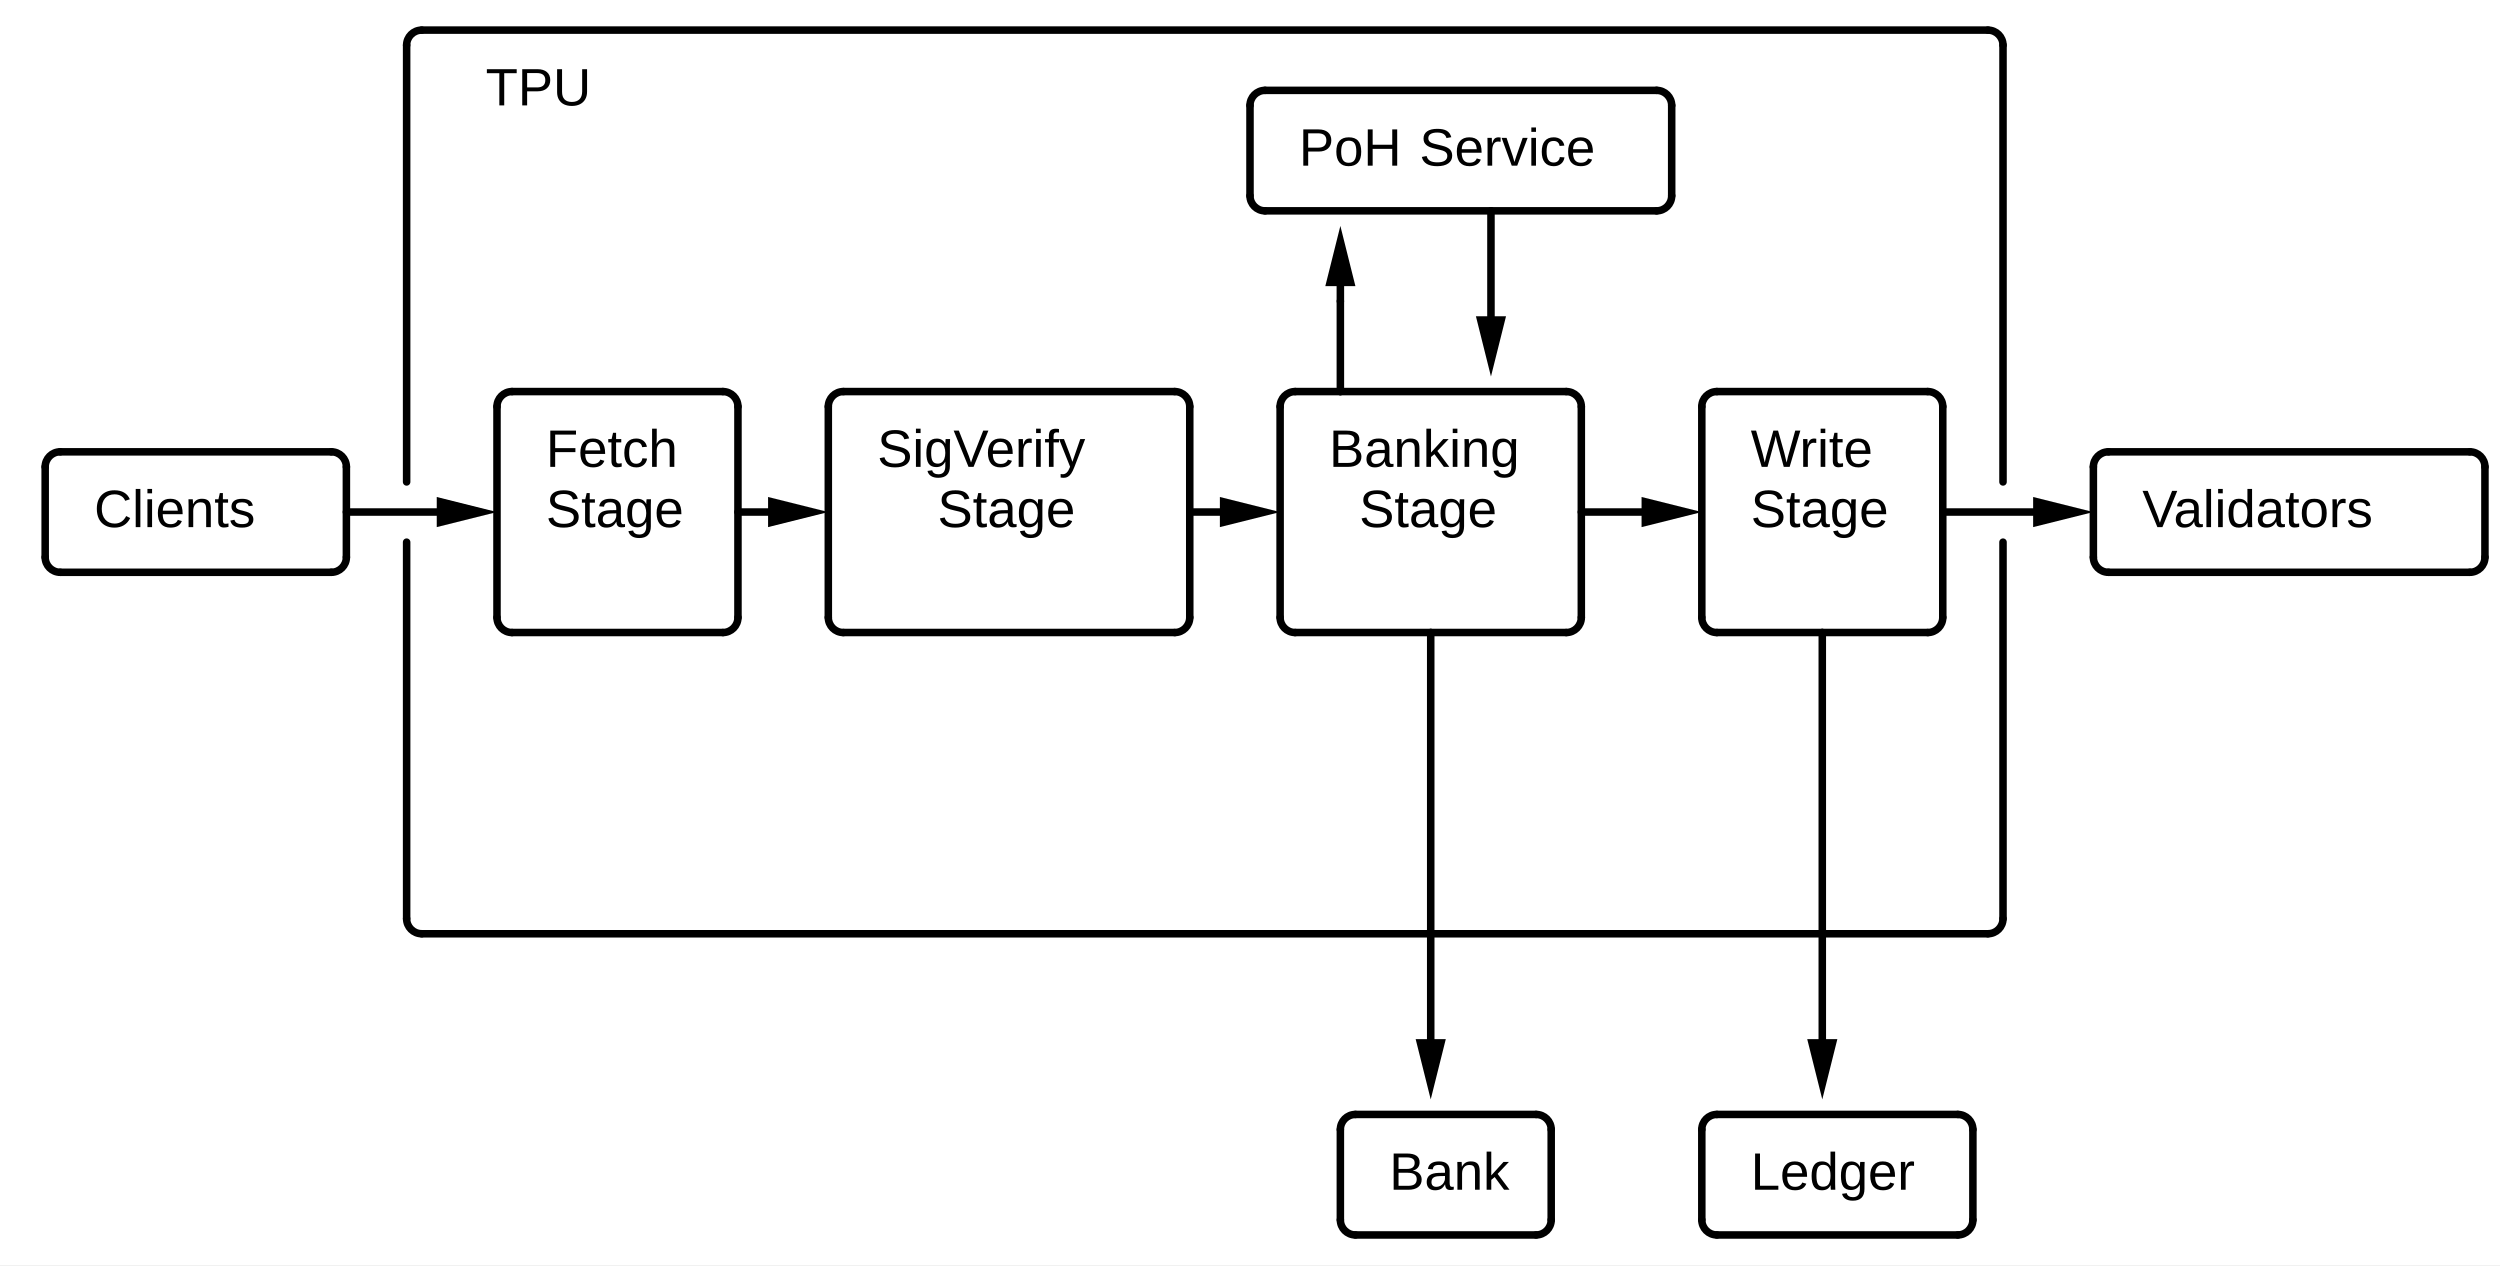
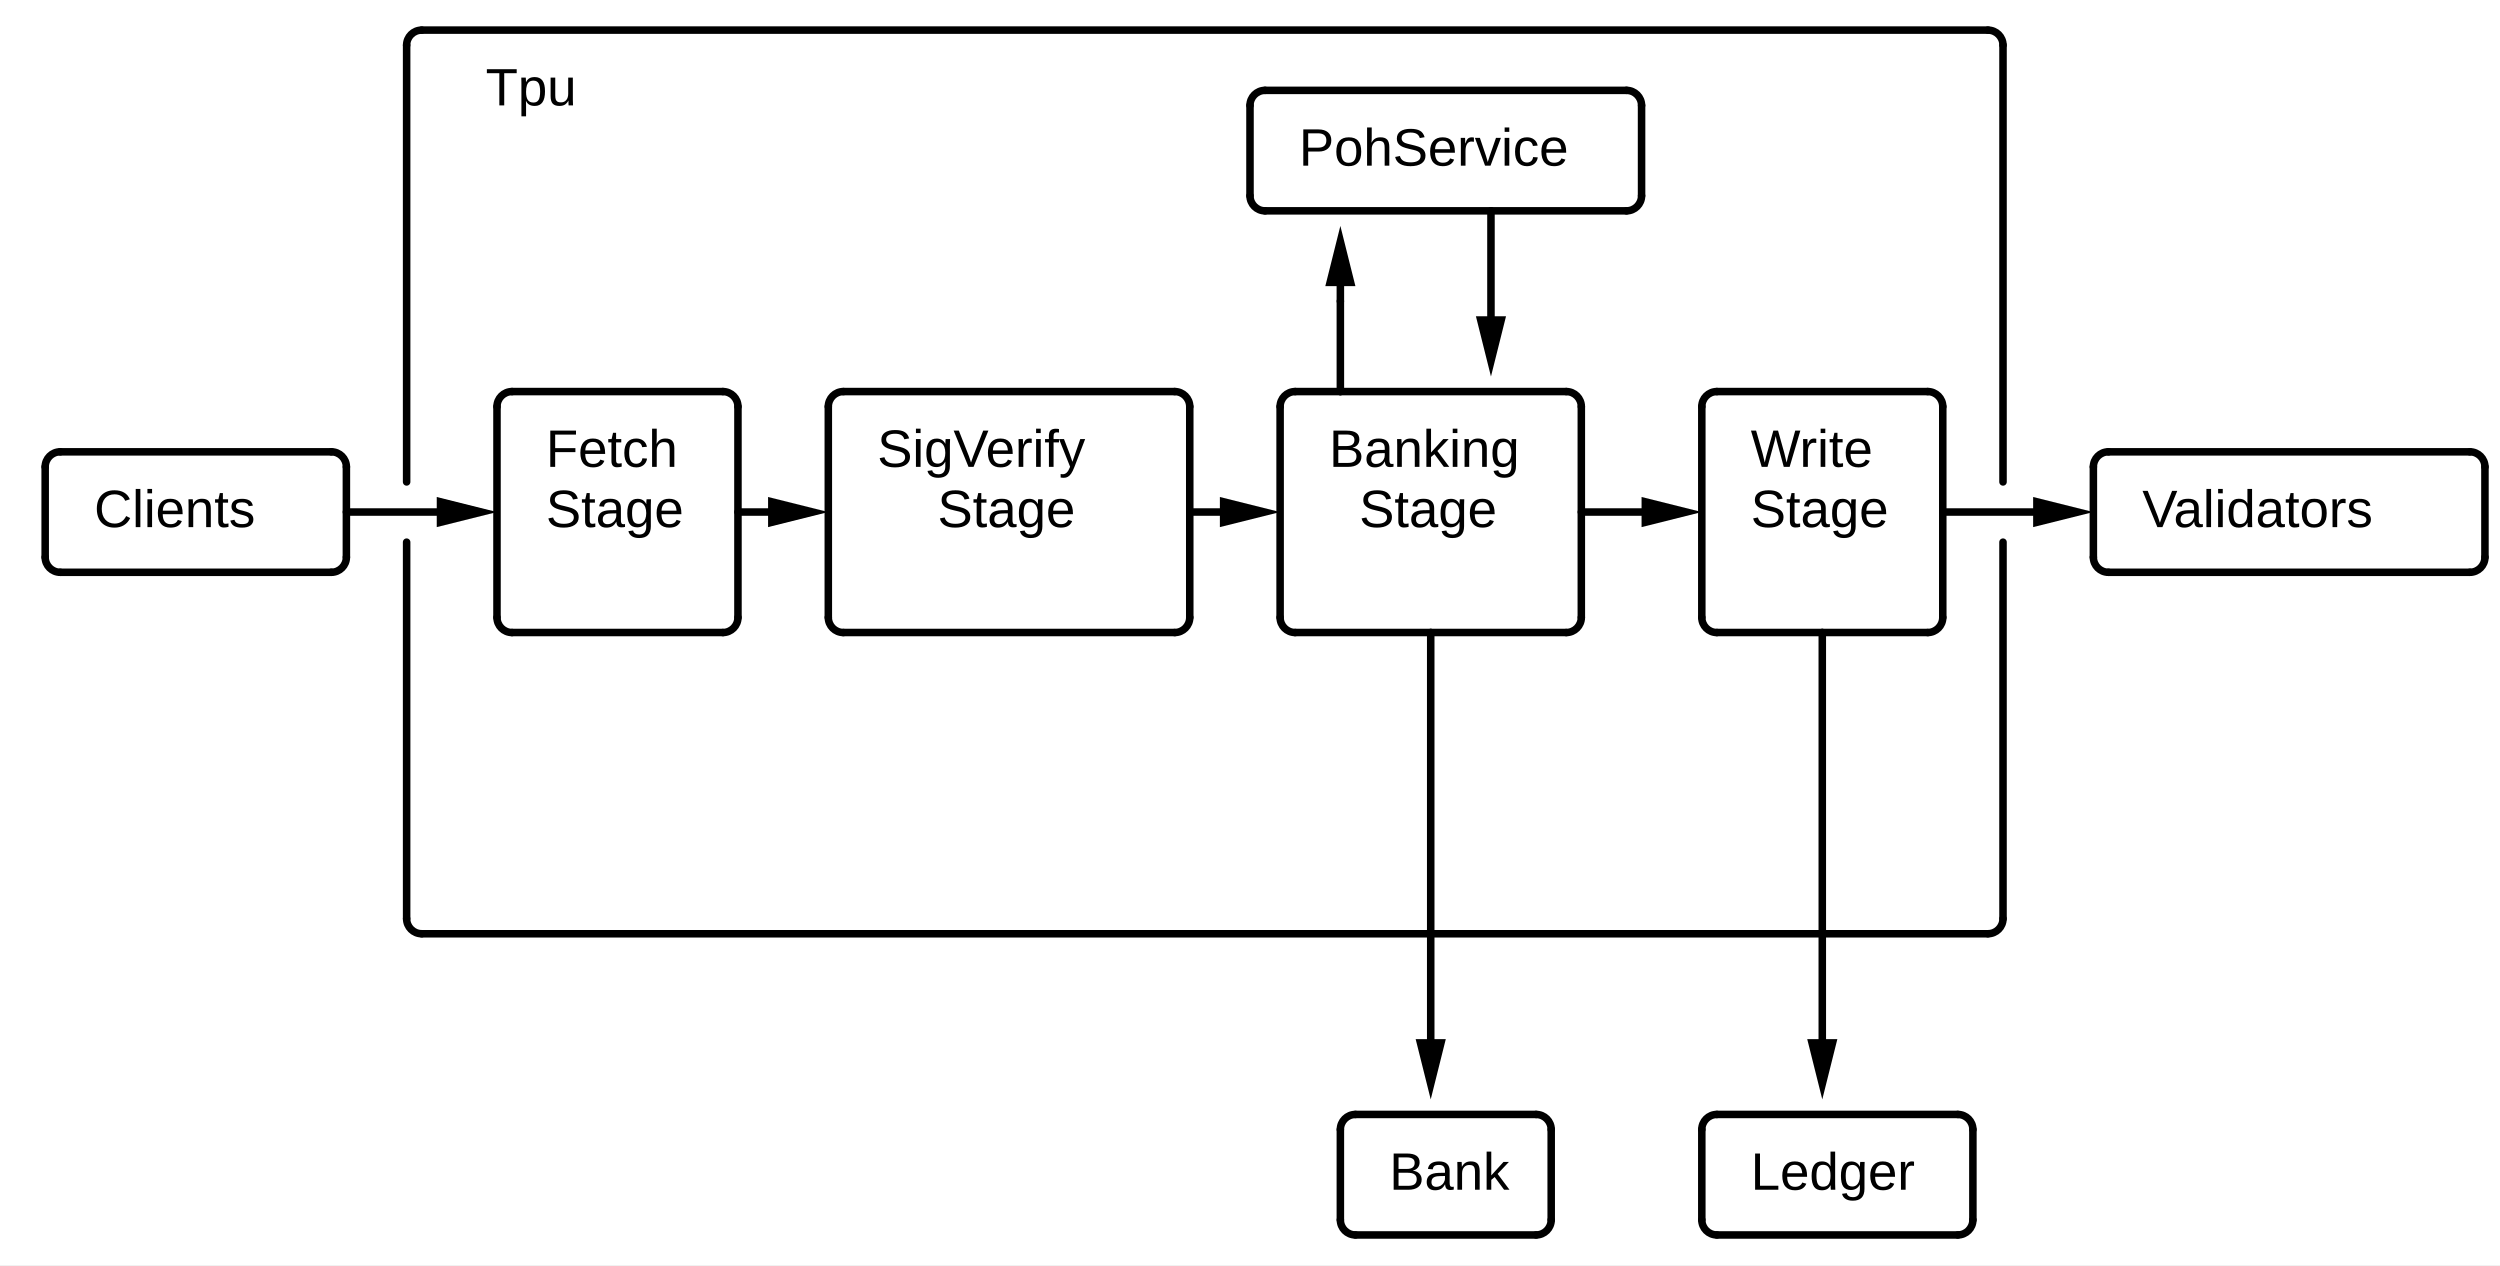
<svg xmlns="http://www.w3.org/2000/svg" class="bob" font-family="arial" font-size="14" height="336" width="664">
  <defs>
    <marker id="triangle" markerHeight="8" markerWidth="8" orient="auto" refX="4" refY="2" viewBox="0 0 8 4">
      <polygon fill="black" points="0,0 0,4 8,2 0,0" />
    </marker>
    <marker id="clear_triangle" markerHeight="10" markerWidth="10" orient="auto" refX="1" refY="7" viewBox="0 0 20 14">
      <polygon fill="none" points="2,2 2,12 18,7 2,2" stroke="black" stroke-width="2" />
    </marker>
    <marker id="circle" markerHeight="5" markerWidth="5" orient="auto" refX="10" refY="10" viewBox="0 0 20 20">
      <circle cx="10" cy="10" fill="black" r="8" />
    </marker>
    <marker id="square" markerHeight="5" markerWidth="5" orient="auto" refX="10" refY="10" viewBox="0 0 20 20">
      <rect fill="black" height="20" width="20" x="0" y="0" />
    </marker>
    <marker id="open_circle" markerHeight="10" markerWidth="10" orient="auto" refX="10" refY="10" viewBox="0 0 20 20">
      <circle cx="10" cy="10" fill="white" r="4" stroke="black" stroke-width="2" />
    </marker>
    <marker id="big_open_circle" markerHeight="20" markerWidth="20" orient="auto" refX="20" refY="20" viewBox="0 0 40 40">
      <circle cx="20" cy="20" fill="white" r="6" stroke="black" stroke-width="2" />
    </marker>
  </defs>
  <style type="text/css">

    line,path {
      stroke: black;
      stroke-width: 2;
      stroke-opacity: 1;
      fill-opacity: 1;
      stroke-linecap: round;
      stroke-linejoin: miter;
    }
    line.dashed {
        stroke-dasharray: 5;
    }
    circle.solid {
      fill:black;
      stroke: black;
      stroke-width: 2;
      stroke-opacity: 1;
      fill-opacity: 1;
      stroke-linecap: round;
      stroke-linejoin: miter;
    }
    circle.open {
      fill:none;
      stroke: black;
      stroke-width: 2;
      stroke-opacity: 1;
      fill-opacity: 1;
      stroke-linecap: round;
      stroke-linejoin: miter;
    }
    tspan.head{
        fill: none;
        stroke: none;
    }
    
</style>
  <rect fill="white" height="336" width="664" x="0" y="0" />
  <g>
    <line x1="12" x2="12" y1="124" y2="148" />
    <path d="M 12 148 A 4 4 0 0 0 16 152" fill="none" />
    <path d="M 16 120 A 4 4 0 0 0 12 124" fill="none" />
  </g>
  <g>
    <line x1="16" x2="88" y1="120" y2="120" />
    <path d="M 92 124 A 4 4 0 0 0 88 120" fill="none" />
  </g>
  <g>
    <line x1="16" x2="88" y1="152" y2="152" />
    <path d="M 88 152 A 4 4 0 0 0 92 148" fill="none" />
  </g>
  <g>
    <line x1="92" x2="92" y1="124" y2="148" />
  </g>
  <g>
    <line marker-end="url(#triangle)" x1="92" x2="124" y1="136" y2="136" />
  </g>
  <g>
    <line x1="108" x2="108" y1="12" y2="128" />
    <path d="M 112 8 A 4 4 0 0 0 108 12" fill="none" />
  </g>
  <g>
    <line x1="108" x2="108" y1="144" y2="244" />
    <path d="M 108 244 A 4 4 0 0 0 112 248" fill="none" />
  </g>
  <g>
    <line x1="112" x2="528" y1="8" y2="8" />
    <path d="M 532 12 A 4 4 0 0 0 528 8" fill="none" />
  </g>
  <g>
    <line x1="112" x2="380" y1="248" y2="248" />
    <line x1="380" x2="484" y1="248" y2="248" />
    <line x1="484" x2="528" y1="248" y2="248" />
    <path d="M 528 248 A 4 4 0 0 0 532 244" fill="none" />
  </g>
  <g>
    <line x1="132" x2="132" y1="108" y2="164" />
    <path d="M 132 164 A 4 4 0 0 0 136 168" fill="none" />
    <path d="M 136 104 A 4 4 0 0 0 132 108" fill="none" />
  </g>
  <g>
    <line x1="136" x2="192" y1="104" y2="104" />
    <path d="M 196 108 A 4 4 0 0 0 192 104" fill="none" />
  </g>
  <g>
    <line x1="136" x2="192" y1="168" y2="168" />
    <path d="M 192 168 A 4 4 0 0 0 196 164" fill="none" />
  </g>
  <g>
    <line x1="196" x2="196" y1="108" y2="164" />
  </g>
  <g>
    <line marker-end="url(#triangle)" x1="196" x2="212" y1="136" y2="136" />
  </g>
  <g>
    <line x1="220" x2="220" y1="108" y2="164" />
    <path d="M 220 164 A 4 4 0 0 0 224 168" fill="none" />
    <path d="M 224 104 A 4 4 0 0 0 220 108" fill="none" />
  </g>
  <g>
    <line x1="224" x2="312" y1="104" y2="104" />
    <path d="M 316 108 A 4 4 0 0 0 312 104" fill="none" />
  </g>
  <g>
    <line x1="224" x2="312" y1="168" y2="168" />
    <path d="M 312 168 A 4 4 0 0 0 316 164" fill="none" />
  </g>
  <g>
    <line x1="316" x2="316" y1="108" y2="164" />
  </g>
  <g>
    <line marker-end="url(#triangle)" x1="316" x2="332" y1="136" y2="136" />
  </g>
  <g>
    <line x1="332" x2="332" y1="28" y2="52" />
    <path d="M 332 52 A 4 4 0 0 0 336 56" fill="none" />
    <path d="M 336 24 A 4 4 0 0 0 332 28" fill="none" />
  </g>
  <g>
-     <line x1="336" x2="440" y1="24" y2="24" />
-     <path d="M 444 28 A 4 4 0 0 0 440 24" fill="none" />
+     <line x1="336" x2="432" y1="24" y2="24" />
+     <path d="M 436 28 A 4 4 0 0 0 432 24" fill="none" />
  </g>
  <g>
    <line x1="336" x2="396" y1="56" y2="56" />
    <line marker-end="url(#triangle)" x1="396" x2="396" y1="56" y2="92" />
-     <line x1="396" x2="440" y1="56" y2="56" />
-     <path d="M 440 56 A 4 4 0 0 0 444 52" fill="none" />
+     <line x1="396" x2="432" y1="56" y2="56" />
+     <path d="M 432 56 A 4 4 0 0 0 436 52" fill="none" />
  </g>
  <g>
    <line x1="340" x2="340" y1="108" y2="164" />
    <path d="M 340 164 A 4 4 0 0 0 344 168" fill="none" />
    <path d="M 344 104 A 4 4 0 0 0 340 108" fill="none" />
  </g>
  <g>
    <line x1="344" x2="356" y1="104" y2="104" />
    <line x1="356" x2="356" y1="80" y2="104" />
    <line x1="356" x2="416" y1="104" y2="104" />
    <path d="M 420 108 A 4 4 0 0 0 416 104" fill="none" />
  </g>
  <g>
    <line x1="344" x2="380" y1="168" y2="168" />
    <line marker-end="url(#triangle)" x1="380" x2="380" y1="168" y2="284" />
    <line x1="380" x2="416" y1="168" y2="168" />
    <path d="M 416 168 A 4 4 0 0 0 420 164" fill="none" />
  </g>
  <g>
    <line marker-end="url(#triangle)" x1="356" x2="356" y1="80" y2="68" />
  </g>
  <g>
    <line x1="356" x2="356" y1="300" y2="324" />
    <path d="M 356 324 A 4 4 0 0 0 360 328" fill="none" />
    <path d="M 360 296 A 4 4 0 0 0 356 300" fill="none" />
  </g>
  <g>
    <line x1="360" x2="408" y1="296" y2="296" />
    <path d="M 412 300 A 4 4 0 0 0 408 296" fill="none" />
  </g>
  <g>
    <line x1="360" x2="408" y1="328" y2="328" />
    <path d="M 408 328 A 4 4 0 0 0 412 324" fill="none" />
  </g>
  <g>
    <line x1="412" x2="412" y1="300" y2="324" />
  </g>
  <g>
    <line x1="420" x2="420" y1="108" y2="164" />
  </g>
  <g>
    <line marker-end="url(#triangle)" x1="420" x2="444" y1="136" y2="136" />
  </g>
  <g>
-     <line x1="444" x2="444" y1="28" y2="52" />
+     <line x1="436" x2="436" y1="28" y2="52" />
  </g>
  <g>
    <line x1="452" x2="452" y1="108" y2="164" />
    <path d="M 452 164 A 4 4 0 0 0 456 168" fill="none" />
    <path d="M 456 104 A 4 4 0 0 0 452 108" fill="none" />
  </g>
  <g>
    <line x1="452" x2="452" y1="300" y2="324" />
    <path d="M 452 324 A 4 4 0 0 0 456 328" fill="none" />
    <path d="M 456 296 A 4 4 0 0 0 452 300" fill="none" />
  </g>
  <g>
    <line x1="456" x2="512" y1="104" y2="104" />
    <path d="M 516 108 A 4 4 0 0 0 512 104" fill="none" />
  </g>
  <g>
    <line x1="456" x2="484" y1="168" y2="168" />
    <line marker-end="url(#triangle)" x1="484" x2="484" y1="168" y2="284" />
    <line x1="484" x2="512" y1="168" y2="168" />
    <path d="M 512 168 A 4 4 0 0 0 516 164" fill="none" />
  </g>
  <g>
    <line x1="456" x2="520" y1="296" y2="296" />
    <path d="M 524 300 A 4 4 0 0 0 520 296" fill="none" />
  </g>
  <g>
    <line x1="456" x2="520" y1="328" y2="328" />
    <path d="M 520 328 A 4 4 0 0 0 524 324" fill="none" />
  </g>
  <g>
    <line x1="516" x2="516" y1="108" y2="136" />
    <line x1="516" x2="516" y1="136" y2="164" />
    <line marker-end="url(#triangle)" x1="516" x2="548" y1="136" y2="136" />
  </g>
  <g>
    <line x1="524" x2="524" y1="300" y2="324" />
  </g>
  <g>
    <line x1="532" x2="532" y1="12" y2="128" />
  </g>
  <g>
    <line x1="532" x2="532" y1="144" y2="244" />
  </g>
  <g>
    <line x1="556" x2="556" y1="124" y2="148" />
    <path d="M 556 148 A 4 4 0 0 0 560 152" fill="none" />
    <path d="M 560 120 A 4 4 0 0 0 556 124" fill="none" />
  </g>
  <g>
    <line x1="560" x2="656" y1="120" y2="120" />
    <path d="M 660 124 A 4 4 0 0 0 656 120" fill="none" />
  </g>
  <g>
    <line x1="560" x2="656" y1="152" y2="152" />
    <path d="M 656 152 A 4 4 0 0 0 660 148" fill="none" />
  </g>
  <g>
    <line x1="660" x2="660" y1="124" y2="148" />
  </g>
  <g>
    <text x="25" y="140">
Clients
</text>
  </g>
  <g>
    <text x="129" y="28">
- TPU
+ Tpu
</text>
  </g>
  <g>
    <text x="145" y="124">
Fetch
</text>
  </g>
  <g>
    <text x="145" y="140">
Stage
</text>
  </g>
  <g>
    <text x="233" y="124">
SigVerify
</text>
  </g>
  <g>
    <text x="249" y="140">
Stage
</text>
  </g>
  <g>
    <text x="345" y="44">
- PoH
+ PohService
</text>
  </g>
  <g>
    <text x="353" y="124">
Banking
</text>
  </g>
  <g>
    <text x="361" y="140">
Stage
</text>
  </g>
  <g>
    <text x="369" y="316">
Bank
</text>
  </g>
  <g>
-     <text x="377" y="44">
- Service
- </text>
-   </g>
-   <g>
    <text x="465" y="124">
Write
</text>
  </g>
  <g>
    <text x="465" y="140">
Stage
</text>
  </g>
  <g>
    <text x="465" y="316">
Ledger
</text>
  </g>
  <g>
    <text x="569" y="140">
Validators
</text>
  </g>
</svg>
